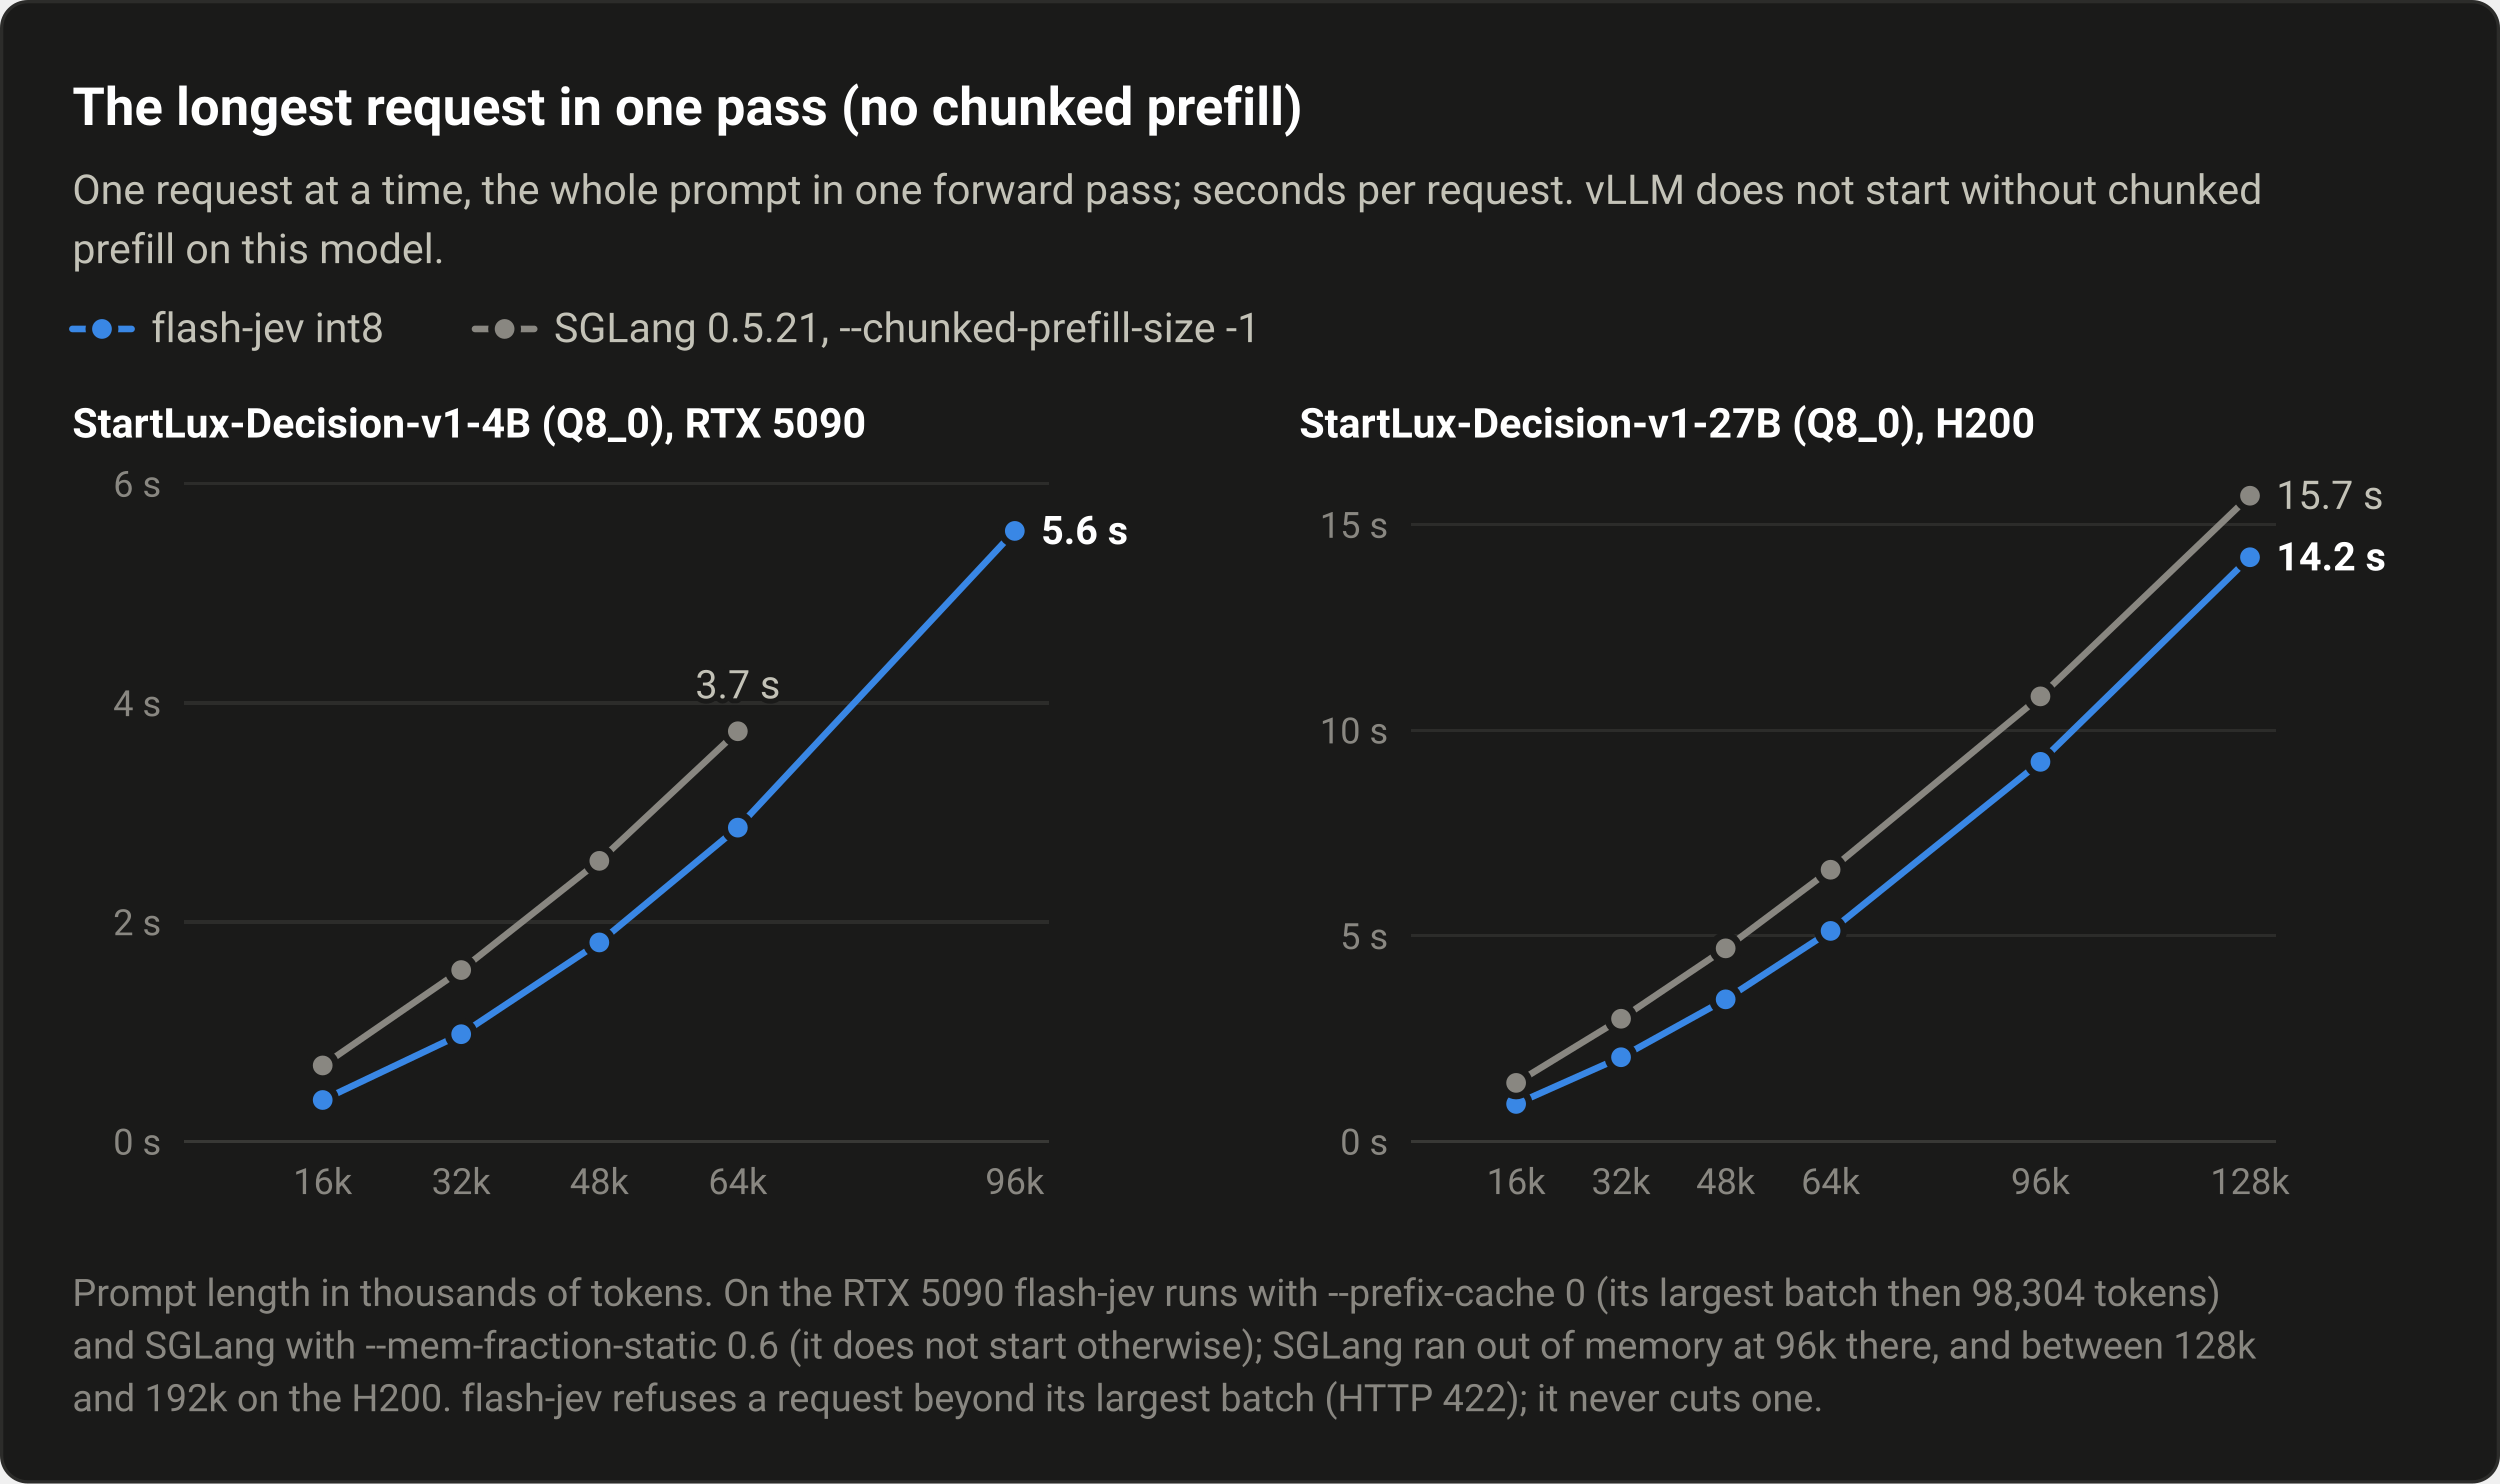
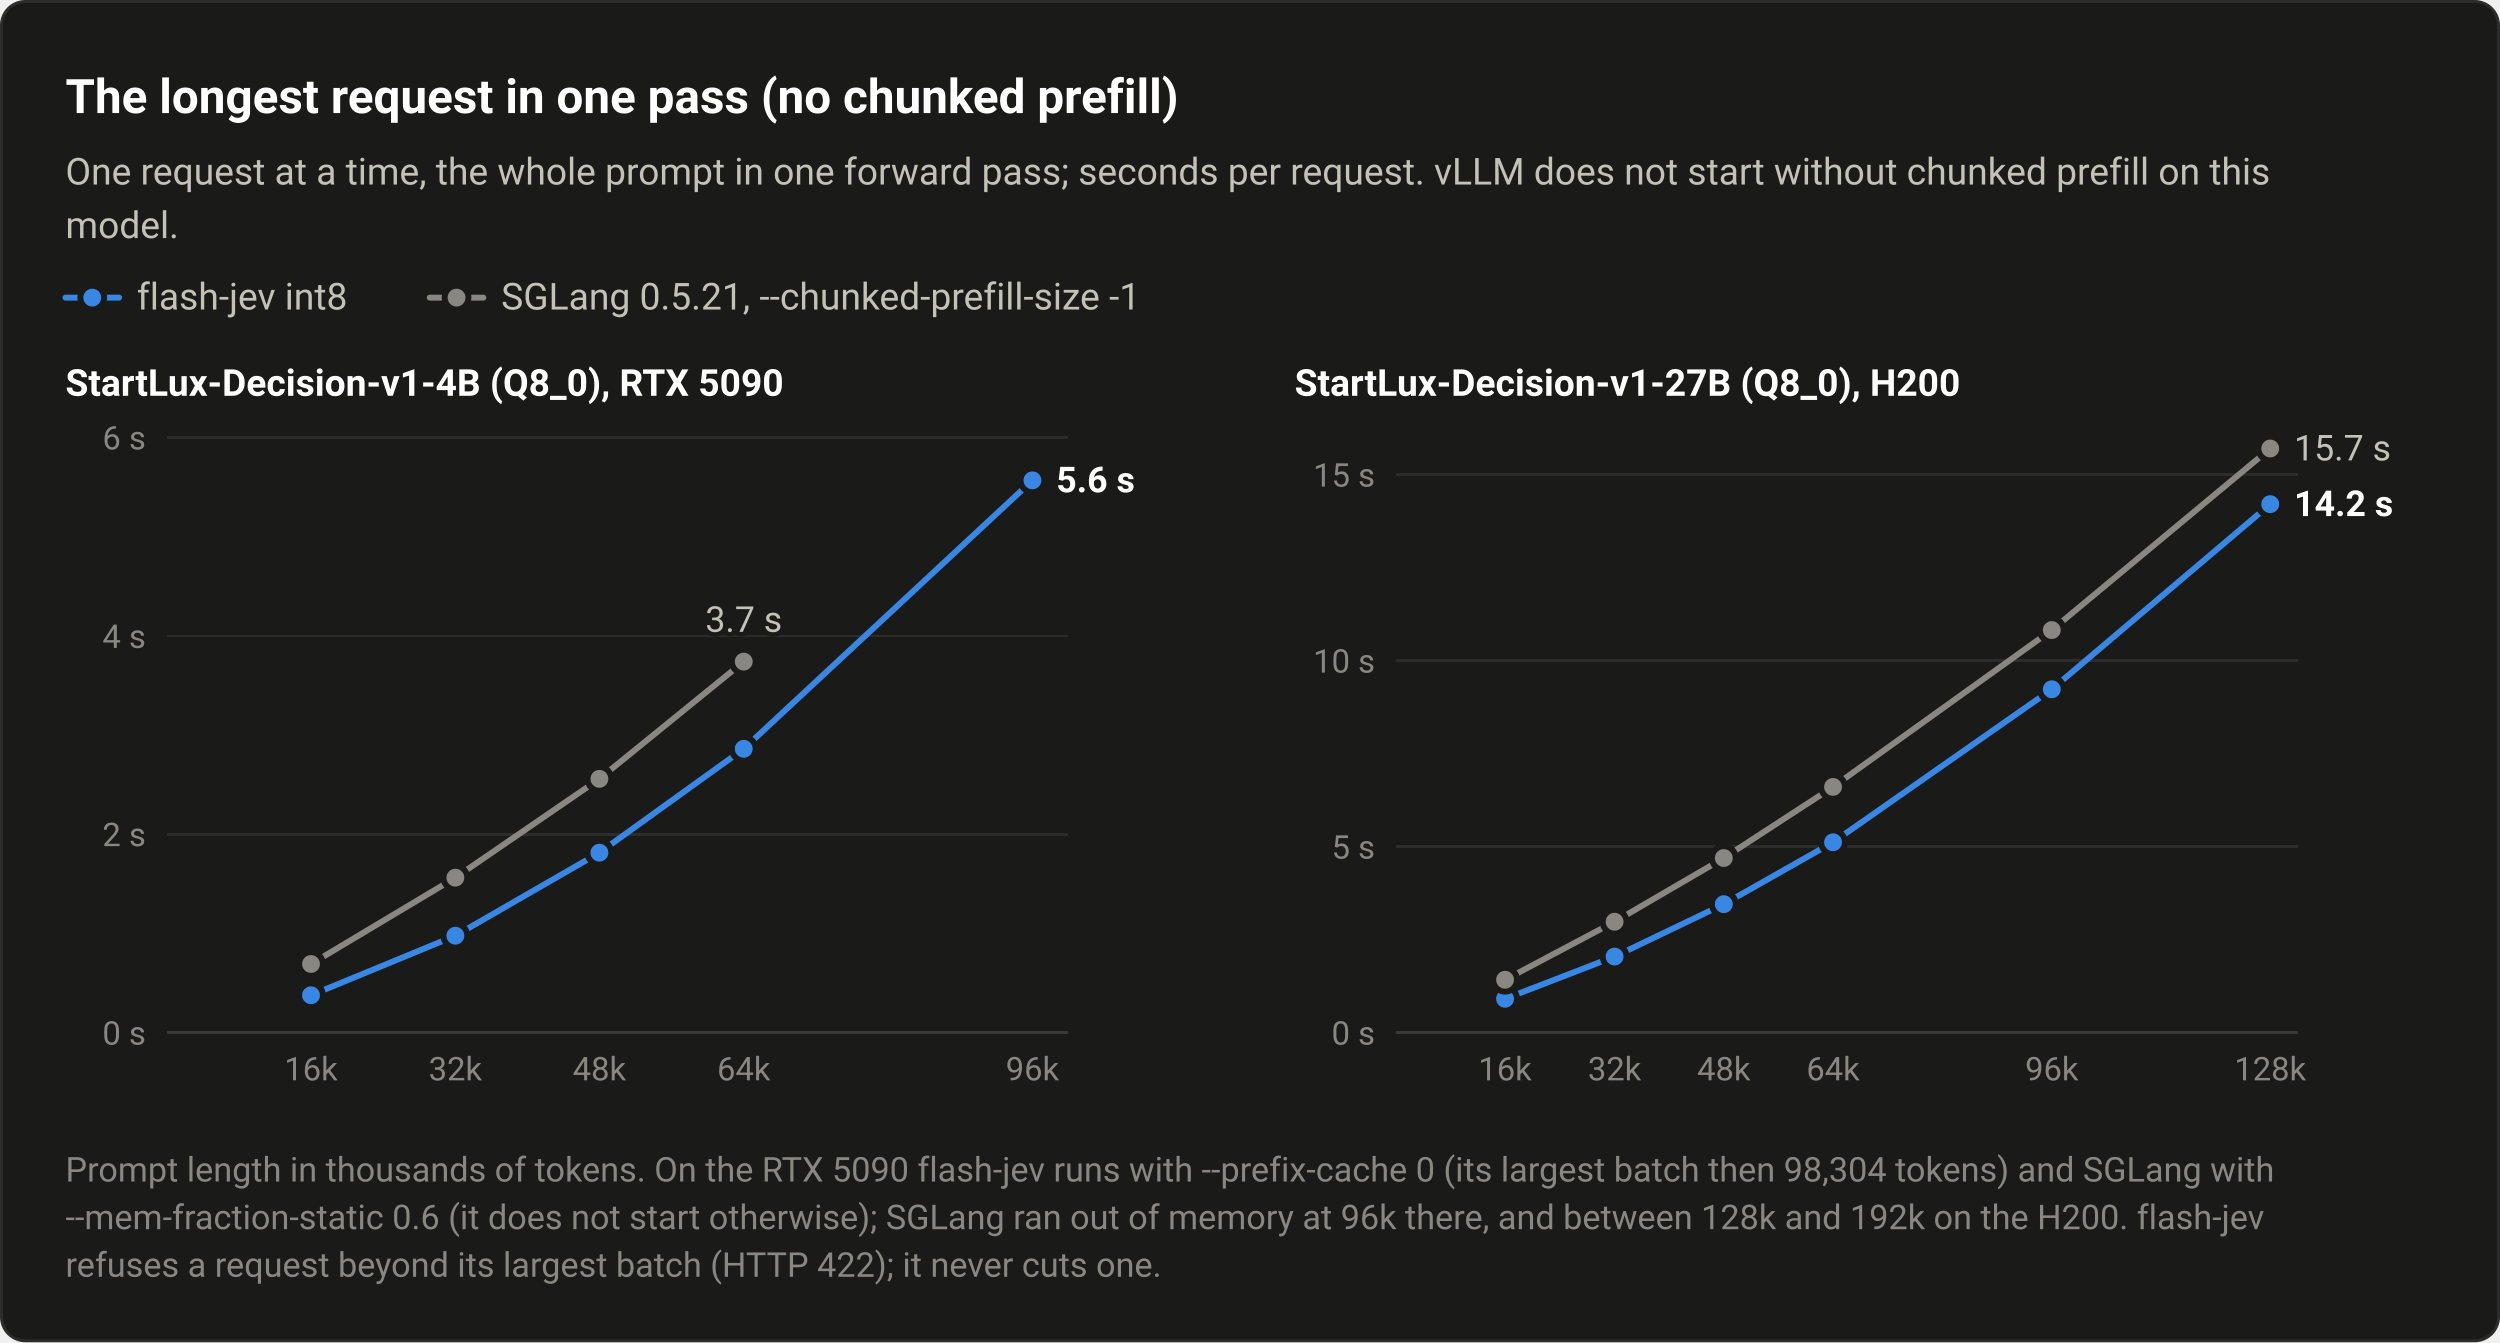
- <svg xmlns="http://www.w3.org/2000/svg" width="760" height="451" viewBox="0 0 760 451" role="img" aria-labelledby="title desc" font-family="system-ui, -apple-system, 'Segoe UI', Roboto, 'Helvetica Neue', Arial, sans-serif">
-   <rect x="0.5" y="0.5" width="759" height="450" rx="8" fill="#1a1a19" stroke="#2c2c2a" />
+ <svg xmlns="http://www.w3.org/2000/svg" width="840" height="451" viewBox="0 0 840 451" role="img" aria-labelledby="title desc" font-family="system-ui, -apple-system, 'Segoe UI', Roboto, 'Helvetica Neue', Arial, sans-serif">
+   <rect x="0.5" y="0.5" width="839" height="450" rx="8" fill="#1a1a19" stroke="#2c2c2a" />
  <text x="22.0" y="38.0" font-size="16" fill="#ffffff" text-anchor="start" font-weight="600">The longest request in one pass (no chunked prefill)</text>
-   <text x="22.0" y="62.0" font-size="12.5" fill="#c3c2b7" text-anchor="start" font-weight="400">One request at a time, the whole prompt in one forward pass; seconds per request. vLLM does not start without chunked</text>
-   <text x="22.0" y="80.0" font-size="12.5" fill="#c3c2b7" text-anchor="start" font-weight="400">prefill on this model.</text>
+   <text x="22.0" y="62.0" font-size="12.5" fill="#c3c2b7" text-anchor="start" font-weight="400">One request at a time, the whole prompt in one forward pass; seconds per request. vLLM does not start without chunked prefill on this</text>
+   <text x="22.0" y="80.0" font-size="12.5" fill="#c3c2b7" text-anchor="start" font-weight="400">model.</text>
  <line x1="22.0" y1="100.0" x2="40.0" y2="100.0" stroke="#3987e5" stroke-width="2" stroke-linecap="round" />
  <circle cx="31.0" cy="100.0" r="4" fill="#3987e5" stroke="#1a1a19" stroke-width="2" />
  <text x="46.0" y="104.0" font-size="12.5" fill="#c3c2b7" text-anchor="start" font-weight="400">flash-jev int8</text>
  <line x1="144.4" y1="100.0" x2="162.4" y2="100.0" stroke="#898781" stroke-width="2" stroke-linecap="round" />
  <circle cx="153.4" cy="100.0" r="4" fill="#898781" stroke="#1a1a19" stroke-width="2" />
  <text x="168.4" y="104.0" font-size="12.5" fill="#c3c2b7" text-anchor="start" font-weight="400">SGLang 0.5.21, --chunked-prefill-size -1</text>
  <text x="22.0" y="133.0" font-size="12.5" fill="#ffffff" text-anchor="start" font-weight="600">StartLux-Decision-v1-4B (Q8_0), RTX 5090</text>
  <text x="49.0" y="351.0" font-size="11" fill="#898781" text-anchor="end" font-weight="400" style="font-variant-numeric: tabular-nums">0 s</text>
-   <line x1="56.0" y1="280.3" x2="319.0" y2="280.3" stroke="#2c2c2a" stroke-width="1" shape-rendering="crispEdges" />
+   <line x1="56.0" y1="280.3" x2="359.0" y2="280.3" stroke="#2c2c2a" stroke-width="1" shape-rendering="crispEdges" />
  <text x="49.0" y="284.3" font-size="11" fill="#898781" text-anchor="end" font-weight="400" style="font-variant-numeric: tabular-nums">2 s</text>
-   <line x1="56.0" y1="213.7" x2="319.0" y2="213.7" stroke="#2c2c2a" stroke-width="1" shape-rendering="crispEdges" />
+   <line x1="56.0" y1="213.7" x2="359.0" y2="213.7" stroke="#2c2c2a" stroke-width="1" shape-rendering="crispEdges" />
  <text x="49.0" y="217.7" font-size="11" fill="#898781" text-anchor="end" font-weight="400" style="font-variant-numeric: tabular-nums">4 s</text>
-   <line x1="56.0" y1="147.0" x2="319.0" y2="147.0" stroke="#2c2c2a" stroke-width="1" shape-rendering="crispEdges" />
+   <line x1="56.0" y1="147.0" x2="359.0" y2="147.0" stroke="#2c2c2a" stroke-width="1" shape-rendering="crispEdges" />
  <text x="49.0" y="151.0" font-size="11" fill="#898781" text-anchor="end" font-weight="400" style="font-variant-numeric: tabular-nums">6 s</text>
-   <line x1="56.0" y1="347.0" x2="319.0" y2="347.0" stroke="#383835" stroke-width="1" shape-rendering="crispEdges" />
-   <text x="98.1" y="363.0" font-size="11" fill="#898781" text-anchor="middle" font-weight="400" style="font-variant-numeric: tabular-nums">16k</text>
-   <text x="140.2" y="363.0" font-size="11" fill="#898781" text-anchor="middle" font-weight="400" style="font-variant-numeric: tabular-nums">32k</text>
-   <text x="182.2" y="363.0" font-size="11" fill="#898781" text-anchor="middle" font-weight="400" style="font-variant-numeric: tabular-nums">48k</text>
-   <text x="224.3" y="363.0" font-size="11" fill="#898781" text-anchor="middle" font-weight="400" style="font-variant-numeric: tabular-nums">64k</text>
-   <text x="308.5" y="363.0" font-size="11" fill="#898781" text-anchor="middle" font-weight="400" style="font-variant-numeric: tabular-nums">96k</text>
-   <path d="M98.1,334.4 L140.2,314.4 L182.2,286.5 L224.3,251.6 L308.5,161.4" fill="none" stroke="#3987e5" stroke-width="2" stroke-linejoin="round" stroke-linecap="round" />
-   <circle cx="98.1" cy="334.4" r="4" fill="#3987e5" stroke="#1a1a19" stroke-width="2" />
-   <circle cx="140.2" cy="314.4" r="4" fill="#3987e5" stroke="#1a1a19" stroke-width="2" />
-   <circle cx="182.2" cy="286.5" r="4" fill="#3987e5" stroke="#1a1a19" stroke-width="2" />
-   <circle cx="224.3" cy="251.6" r="4" fill="#3987e5" stroke="#1a1a19" stroke-width="2" />
-   <circle cx="308.5" cy="161.4" r="4" fill="#3987e5" stroke="#1a1a19" stroke-width="2" />
-   <path d="M98.1,323.9 L140.2,294.9 L182.2,261.7 L224.3,222.3" fill="none" stroke="#898781" stroke-width="2" stroke-linejoin="round" stroke-linecap="round" />
-   <circle cx="98.1" cy="323.9" r="4" fill="#898781" stroke="#1a1a19" stroke-width="2" />
-   <circle cx="140.2" cy="294.9" r="4" fill="#898781" stroke="#1a1a19" stroke-width="2" />
-   <circle cx="182.2" cy="261.7" r="4" fill="#898781" stroke="#1a1a19" stroke-width="2" />
-   <circle cx="224.3" cy="222.3" r="4" fill="#898781" stroke="#1a1a19" stroke-width="2" />
-   <text x="316.5" y="165.4" font-size="12" fill="#ffffff" text-anchor="start" font-weight="600" style="font-variant-numeric: tabular-nums" stroke="#1a1a19" stroke-width="3" stroke-linejoin="round" paint-order="stroke">5.6 s</text>
-   <text x="224.3" y="212.3" font-size="12" fill="#c3c2b7" text-anchor="middle" font-weight="400" style="font-variant-numeric: tabular-nums" stroke="#1a1a19" stroke-width="3" stroke-linejoin="round" paint-order="stroke">3.7 s</text>
-   <text x="395.0" y="133.0" font-size="12.5" fill="#ffffff" text-anchor="start" font-weight="600">StartLux-Decision-v1-27B (Q8_0), H200</text>
-   <text x="422.0" y="351.0" font-size="11" fill="#898781" text-anchor="end" font-weight="400" style="font-variant-numeric: tabular-nums">0 s</text>
-   <line x1="429.0" y1="284.5" x2="692.0" y2="284.5" stroke="#2c2c2a" stroke-width="1" shape-rendering="crispEdges" />
-   <text x="422.0" y="288.5" font-size="11" fill="#898781" text-anchor="end" font-weight="400" style="font-variant-numeric: tabular-nums">5 s</text>
-   <line x1="429.0" y1="222.0" x2="692.0" y2="222.0" stroke="#2c2c2a" stroke-width="1" shape-rendering="crispEdges" />
-   <text x="422.0" y="226.0" font-size="11" fill="#898781" text-anchor="end" font-weight="400" style="font-variant-numeric: tabular-nums">10 s</text>
-   <line x1="429.0" y1="159.5" x2="692.0" y2="159.5" stroke="#2c2c2a" stroke-width="1" shape-rendering="crispEdges" />
-   <text x="422.0" y="163.5" font-size="11" fill="#898781" text-anchor="end" font-weight="400" style="font-variant-numeric: tabular-nums">15 s</text>
-   <line x1="429.0" y1="347.0" x2="692.0" y2="347.0" stroke="#383835" stroke-width="1" shape-rendering="crispEdges" />
-   <text x="460.9" y="363.0" font-size="11" fill="#898781" text-anchor="middle" font-weight="400" style="font-variant-numeric: tabular-nums">16k</text>
-   <text x="492.8" y="363.0" font-size="11" fill="#898781" text-anchor="middle" font-weight="400" style="font-variant-numeric: tabular-nums">32k</text>
-   <text x="524.6" y="363.0" font-size="11" fill="#898781" text-anchor="middle" font-weight="400" style="font-variant-numeric: tabular-nums">48k</text>
-   <text x="556.5" y="363.0" font-size="11" fill="#898781" text-anchor="middle" font-weight="400" style="font-variant-numeric: tabular-nums">64k</text>
-   <text x="620.3" y="363.0" font-size="11" fill="#898781" text-anchor="middle" font-weight="400" style="font-variant-numeric: tabular-nums">96k</text>
-   <text x="684.0" y="363.0" font-size="11" fill="#898781" text-anchor="middle" font-weight="400" style="font-variant-numeric: tabular-nums">128k</text>
-   <path d="M460.9,335.6 L492.8,321.4 L524.6,303.8 L556.5,283.0 L620.3,231.6 L684.0,169.4" fill="none" stroke="#3987e5" stroke-width="2" stroke-linejoin="round" stroke-linecap="round" />
-   <circle cx="460.9" cy="335.6" r="4" fill="#3987e5" stroke="#1a1a19" stroke-width="2" />
-   <circle cx="492.8" cy="321.4" r="4" fill="#3987e5" stroke="#1a1a19" stroke-width="2" />
-   <circle cx="524.6" cy="303.8" r="4" fill="#3987e5" stroke="#1a1a19" stroke-width="2" />
-   <circle cx="556.5" cy="283.0" r="4" fill="#3987e5" stroke="#1a1a19" stroke-width="2" />
-   <circle cx="620.3" cy="231.6" r="4" fill="#3987e5" stroke="#1a1a19" stroke-width="2" />
-   <circle cx="684.0" cy="169.4" r="4" fill="#3987e5" stroke="#1a1a19" stroke-width="2" />
-   <path d="M460.9,329.2 L492.8,309.7 L524.6,288.3 L556.5,264.4 L620.3,211.7 L684.0,150.7" fill="none" stroke="#898781" stroke-width="2" stroke-linejoin="round" stroke-linecap="round" />
-   <circle cx="460.9" cy="329.2" r="4" fill="#898781" stroke="#1a1a19" stroke-width="2" />
-   <circle cx="492.8" cy="309.7" r="4" fill="#898781" stroke="#1a1a19" stroke-width="2" />
-   <circle cx="524.6" cy="288.3" r="4" fill="#898781" stroke="#1a1a19" stroke-width="2" />
-   <circle cx="556.5" cy="264.4" r="4" fill="#898781" stroke="#1a1a19" stroke-width="2" />
-   <circle cx="620.3" cy="211.7" r="4" fill="#898781" stroke="#1a1a19" stroke-width="2" />
-   <circle cx="684.0" cy="150.7" r="4" fill="#898781" stroke="#1a1a19" stroke-width="2" />
-   <text x="692.0" y="173.4" font-size="12" fill="#ffffff" text-anchor="start" font-weight="600" style="font-variant-numeric: tabular-nums" stroke="#1a1a19" stroke-width="3" stroke-linejoin="round" paint-order="stroke">14.2 s</text>
-   <text x="692.0" y="154.7" font-size="12" fill="#c3c2b7" text-anchor="start" font-weight="400" style="font-variant-numeric: tabular-nums" stroke="#1a1a19" stroke-width="3" stroke-linejoin="round" paint-order="stroke">15.7 s</text>
-   <text x="22.0" y="397.0" font-size="11.5" fill="#898781" text-anchor="start" font-weight="400">Prompt length in thousands of tokens. On the RTX 5090 flash-jev runs with --prefix-cache 0 (its largest batch then 98,304 tokens)</text>
-   <text x="22.0" y="413.0" font-size="11.5" fill="#898781" text-anchor="start" font-weight="400">and SGLang with --mem-fraction-static 0.6 (it does not start otherwise); SGLang ran out of memory at 96k there, and between 128k</text>
-   <text x="22.0" y="429.0" font-size="11.5" fill="#898781" text-anchor="start" font-weight="400">and 192k on the H200. flash-jev refuses a request beyond its largest batch (HTTP 422); it never cuts one.</text>
+   <line x1="56.0" y1="347.0" x2="359.0" y2="347.0" stroke="#383835" stroke-width="1" shape-rendering="crispEdges" />
+   <text x="104.5" y="363.0" font-size="11" fill="#898781" text-anchor="middle" font-weight="400" style="font-variant-numeric: tabular-nums">16k</text>
+   <text x="153.0" y="363.0" font-size="11" fill="#898781" text-anchor="middle" font-weight="400" style="font-variant-numeric: tabular-nums">32k</text>
+   <text x="201.4" y="363.0" font-size="11" fill="#898781" text-anchor="middle" font-weight="400" style="font-variant-numeric: tabular-nums">48k</text>
+   <text x="249.9" y="363.0" font-size="11" fill="#898781" text-anchor="middle" font-weight="400" style="font-variant-numeric: tabular-nums">64k</text>
+   <text x="346.9" y="363.0" font-size="11" fill="#898781" text-anchor="middle" font-weight="400" style="font-variant-numeric: tabular-nums">96k</text>
+   <path d="M104.5,334.4 L153.0,314.4 L201.4,286.5 L249.9,251.6 L346.9,161.4" fill="none" stroke="#3987e5" stroke-width="2" stroke-linejoin="round" stroke-linecap="round" />
+   <circle cx="104.5" cy="334.4" r="4" fill="#3987e5" stroke="#1a1a19" stroke-width="2" />
+   <circle cx="153.0" cy="314.4" r="4" fill="#3987e5" stroke="#1a1a19" stroke-width="2" />
+   <circle cx="201.4" cy="286.5" r="4" fill="#3987e5" stroke="#1a1a19" stroke-width="2" />
+   <circle cx="249.9" cy="251.6" r="4" fill="#3987e5" stroke="#1a1a19" stroke-width="2" />
+   <circle cx="346.9" cy="161.4" r="4" fill="#3987e5" stroke="#1a1a19" stroke-width="2" />
+   <path d="M104.5,323.9 L153.0,294.9 L201.4,261.7 L249.9,222.3" fill="none" stroke="#898781" stroke-width="2" stroke-linejoin="round" stroke-linecap="round" />
+   <circle cx="104.5" cy="323.9" r="4" fill="#898781" stroke="#1a1a19" stroke-width="2" />
+   <circle cx="153.0" cy="294.9" r="4" fill="#898781" stroke="#1a1a19" stroke-width="2" />
+   <circle cx="201.4" cy="261.7" r="4" fill="#898781" stroke="#1a1a19" stroke-width="2" />
+   <circle cx="249.9" cy="222.3" r="4" fill="#898781" stroke="#1a1a19" stroke-width="2" />
+   <text x="354.9" y="165.4" font-size="12" fill="#ffffff" text-anchor="start" font-weight="600" style="font-variant-numeric: tabular-nums" stroke="#1a1a19" stroke-width="3" stroke-linejoin="round" paint-order="stroke">5.6 s</text>
+   <text x="249.9" y="212.3" font-size="12" fill="#c3c2b7" text-anchor="middle" font-weight="400" style="font-variant-numeric: tabular-nums" stroke="#1a1a19" stroke-width="3" stroke-linejoin="round" paint-order="stroke">3.7 s</text>
+   <text x="435.0" y="133.0" font-size="12.5" fill="#ffffff" text-anchor="start" font-weight="600">StartLux-Decision-v1-27B (Q8_0), H200</text>
+   <text x="462.0" y="351.0" font-size="11" fill="#898781" text-anchor="end" font-weight="400" style="font-variant-numeric: tabular-nums">0 s</text>
+   <line x1="469.0" y1="284.5" x2="772.0" y2="284.5" stroke="#2c2c2a" stroke-width="1" shape-rendering="crispEdges" />
+   <text x="462.0" y="288.5" font-size="11" fill="#898781" text-anchor="end" font-weight="400" style="font-variant-numeric: tabular-nums">5 s</text>
+   <line x1="469.0" y1="222.0" x2="772.0" y2="222.0" stroke="#2c2c2a" stroke-width="1" shape-rendering="crispEdges" />
+   <text x="462.0" y="226.0" font-size="11" fill="#898781" text-anchor="end" font-weight="400" style="font-variant-numeric: tabular-nums">10 s</text>
+   <line x1="469.0" y1="159.5" x2="772.0" y2="159.5" stroke="#2c2c2a" stroke-width="1" shape-rendering="crispEdges" />
+   <text x="462.0" y="163.5" font-size="11" fill="#898781" text-anchor="end" font-weight="400" style="font-variant-numeric: tabular-nums">15 s</text>
+   <line x1="469.0" y1="347.0" x2="772.0" y2="347.0" stroke="#383835" stroke-width="1" shape-rendering="crispEdges" />
+   <text x="505.7" y="363.0" font-size="11" fill="#898781" text-anchor="middle" font-weight="400" style="font-variant-numeric: tabular-nums">16k</text>
+   <text x="542.5" y="363.0" font-size="11" fill="#898781" text-anchor="middle" font-weight="400" style="font-variant-numeric: tabular-nums">32k</text>
+   <text x="579.2" y="363.0" font-size="11" fill="#898781" text-anchor="middle" font-weight="400" style="font-variant-numeric: tabular-nums">48k</text>
+   <text x="615.9" y="363.0" font-size="11" fill="#898781" text-anchor="middle" font-weight="400" style="font-variant-numeric: tabular-nums">64k</text>
+   <text x="689.4" y="363.0" font-size="11" fill="#898781" text-anchor="middle" font-weight="400" style="font-variant-numeric: tabular-nums">96k</text>
+   <text x="762.8" y="363.0" font-size="11" fill="#898781" text-anchor="middle" font-weight="400" style="font-variant-numeric: tabular-nums">128k</text>
+   <path d="M505.7,335.6 L542.5,321.4 L579.2,303.8 L615.9,283.0 L689.4,231.6 L762.8,169.4" fill="none" stroke="#3987e5" stroke-width="2" stroke-linejoin="round" stroke-linecap="round" />
+   <circle cx="505.7" cy="335.6" r="4" fill="#3987e5" stroke="#1a1a19" stroke-width="2" />
+   <circle cx="542.5" cy="321.4" r="4" fill="#3987e5" stroke="#1a1a19" stroke-width="2" />
+   <circle cx="579.2" cy="303.8" r="4" fill="#3987e5" stroke="#1a1a19" stroke-width="2" />
+   <circle cx="615.9" cy="283.0" r="4" fill="#3987e5" stroke="#1a1a19" stroke-width="2" />
+   <circle cx="689.4" cy="231.6" r="4" fill="#3987e5" stroke="#1a1a19" stroke-width="2" />
+   <circle cx="762.8" cy="169.4" r="4" fill="#3987e5" stroke="#1a1a19" stroke-width="2" />
+   <path d="M505.7,329.2 L542.5,309.7 L579.2,288.3 L615.9,264.4 L689.4,211.7 L762.8,150.7" fill="none" stroke="#898781" stroke-width="2" stroke-linejoin="round" stroke-linecap="round" />
+   <circle cx="505.7" cy="329.2" r="4" fill="#898781" stroke="#1a1a19" stroke-width="2" />
+   <circle cx="542.5" cy="309.7" r="4" fill="#898781" stroke="#1a1a19" stroke-width="2" />
+   <circle cx="579.2" cy="288.3" r="4" fill="#898781" stroke="#1a1a19" stroke-width="2" />
+   <circle cx="615.9" cy="264.4" r="4" fill="#898781" stroke="#1a1a19" stroke-width="2" />
+   <circle cx="689.4" cy="211.7" r="4" fill="#898781" stroke="#1a1a19" stroke-width="2" />
+   <circle cx="762.8" cy="150.7" r="4" fill="#898781" stroke="#1a1a19" stroke-width="2" />
+   <text x="770.8" y="173.4" font-size="12" fill="#ffffff" text-anchor="start" font-weight="600" style="font-variant-numeric: tabular-nums" stroke="#1a1a19" stroke-width="3" stroke-linejoin="round" paint-order="stroke">14.2 s</text>
+   <text x="770.8" y="154.7" font-size="12" fill="#c3c2b7" text-anchor="start" font-weight="400" style="font-variant-numeric: tabular-nums" stroke="#1a1a19" stroke-width="3" stroke-linejoin="round" paint-order="stroke">15.7 s</text>
+   <text x="22.0" y="397.0" font-size="11.5" fill="#898781" text-anchor="start" font-weight="400">Prompt length in thousands of tokens. On the RTX 5090 flash-jev runs with --prefix-cache 0 (its largest batch then 98,304 tokens) and SGLang with</text>
+   <text x="22.0" y="413.0" font-size="11.5" fill="#898781" text-anchor="start" font-weight="400">--mem-fraction-static 0.6 (it does not start otherwise); SGLang ran out of memory at 96k there, and between 128k and 192k on the H200. flash-jev</text>
+   <text x="22.0" y="429.0" font-size="11.5" fill="#898781" text-anchor="start" font-weight="400">refuses a request beyond its largest batch (HTTP 422); it never cuts one.</text>
</svg>
